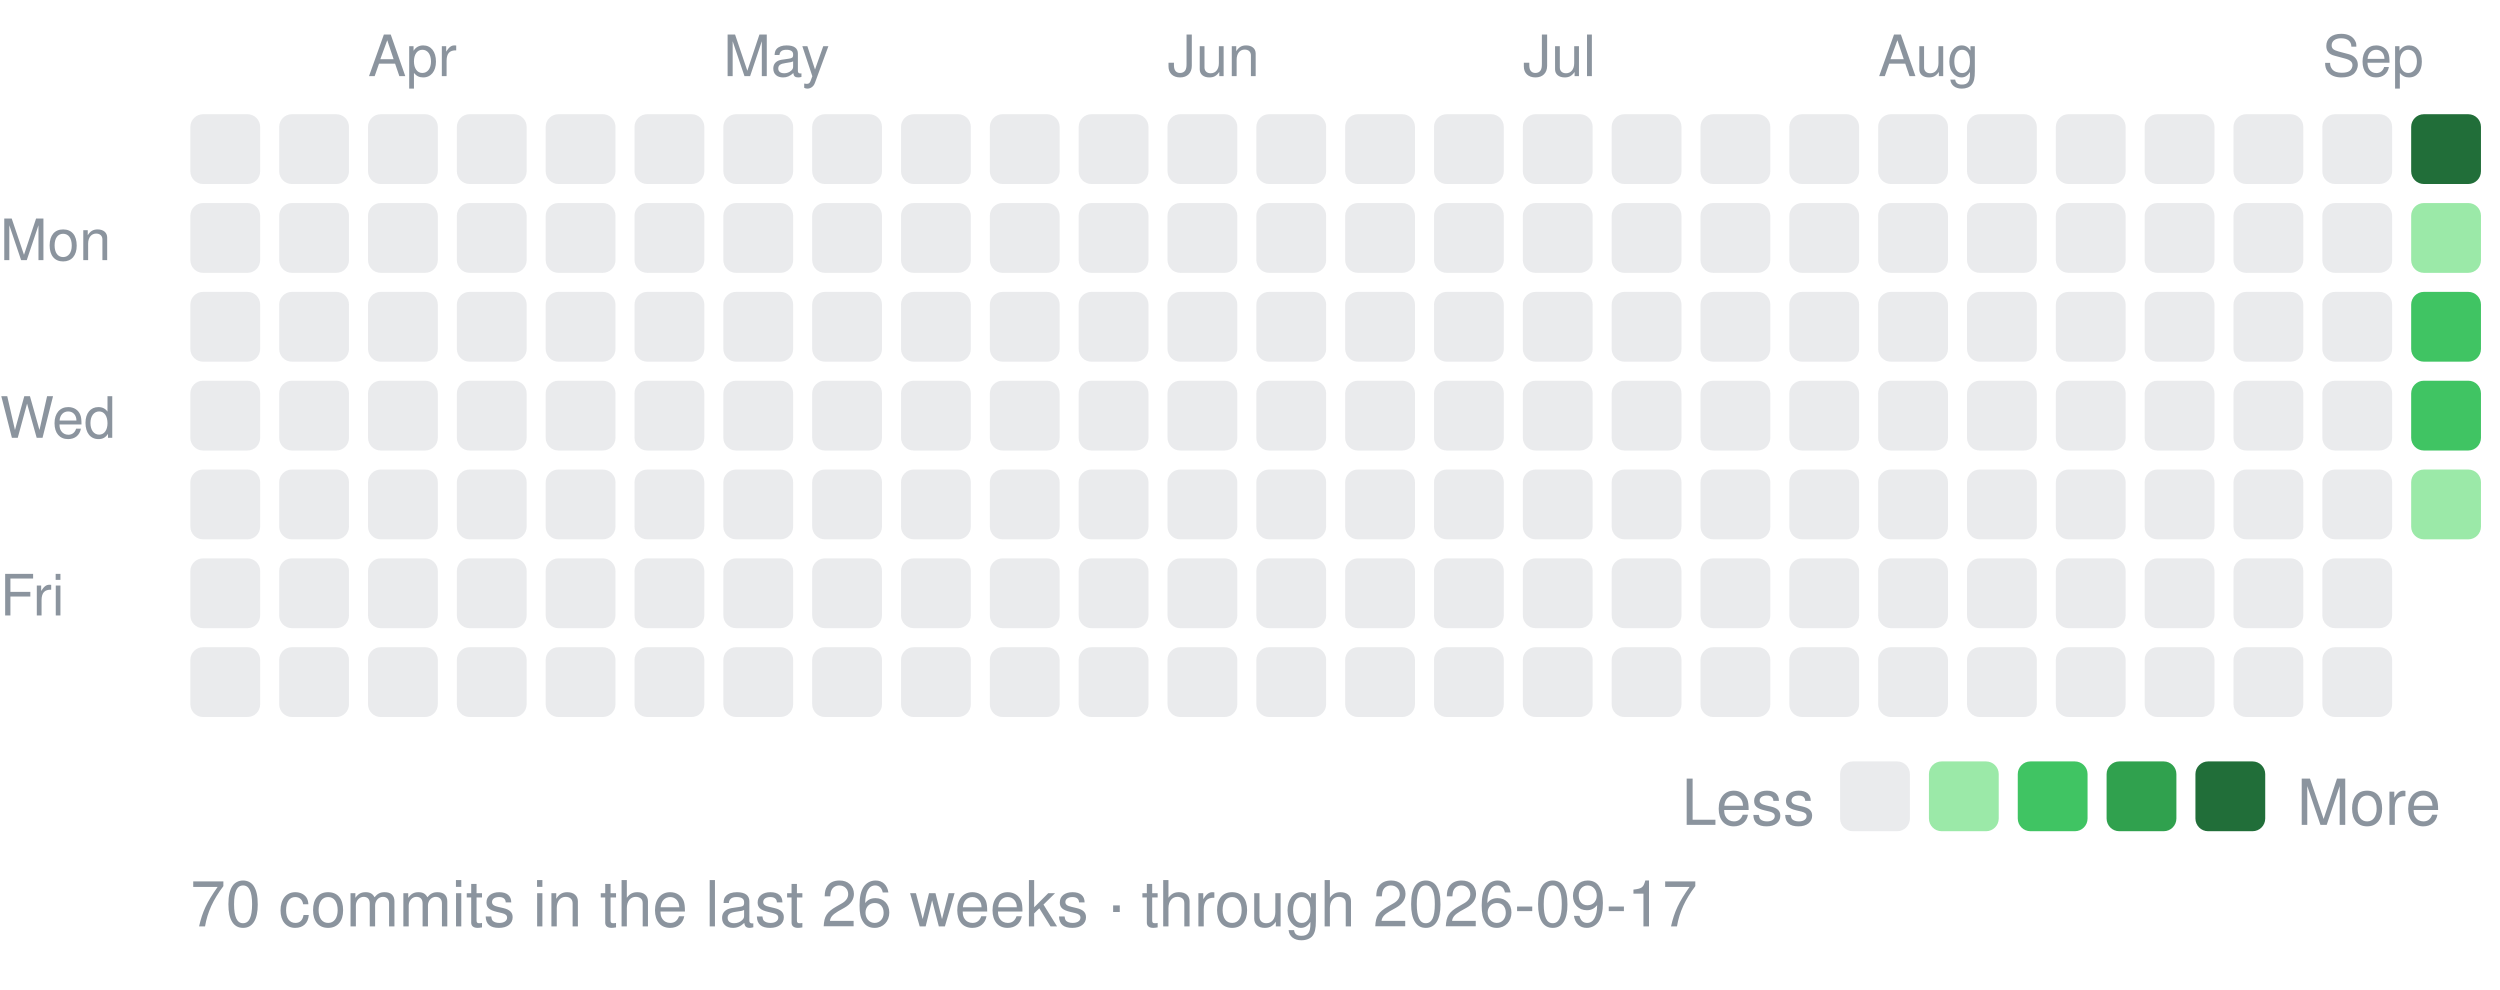
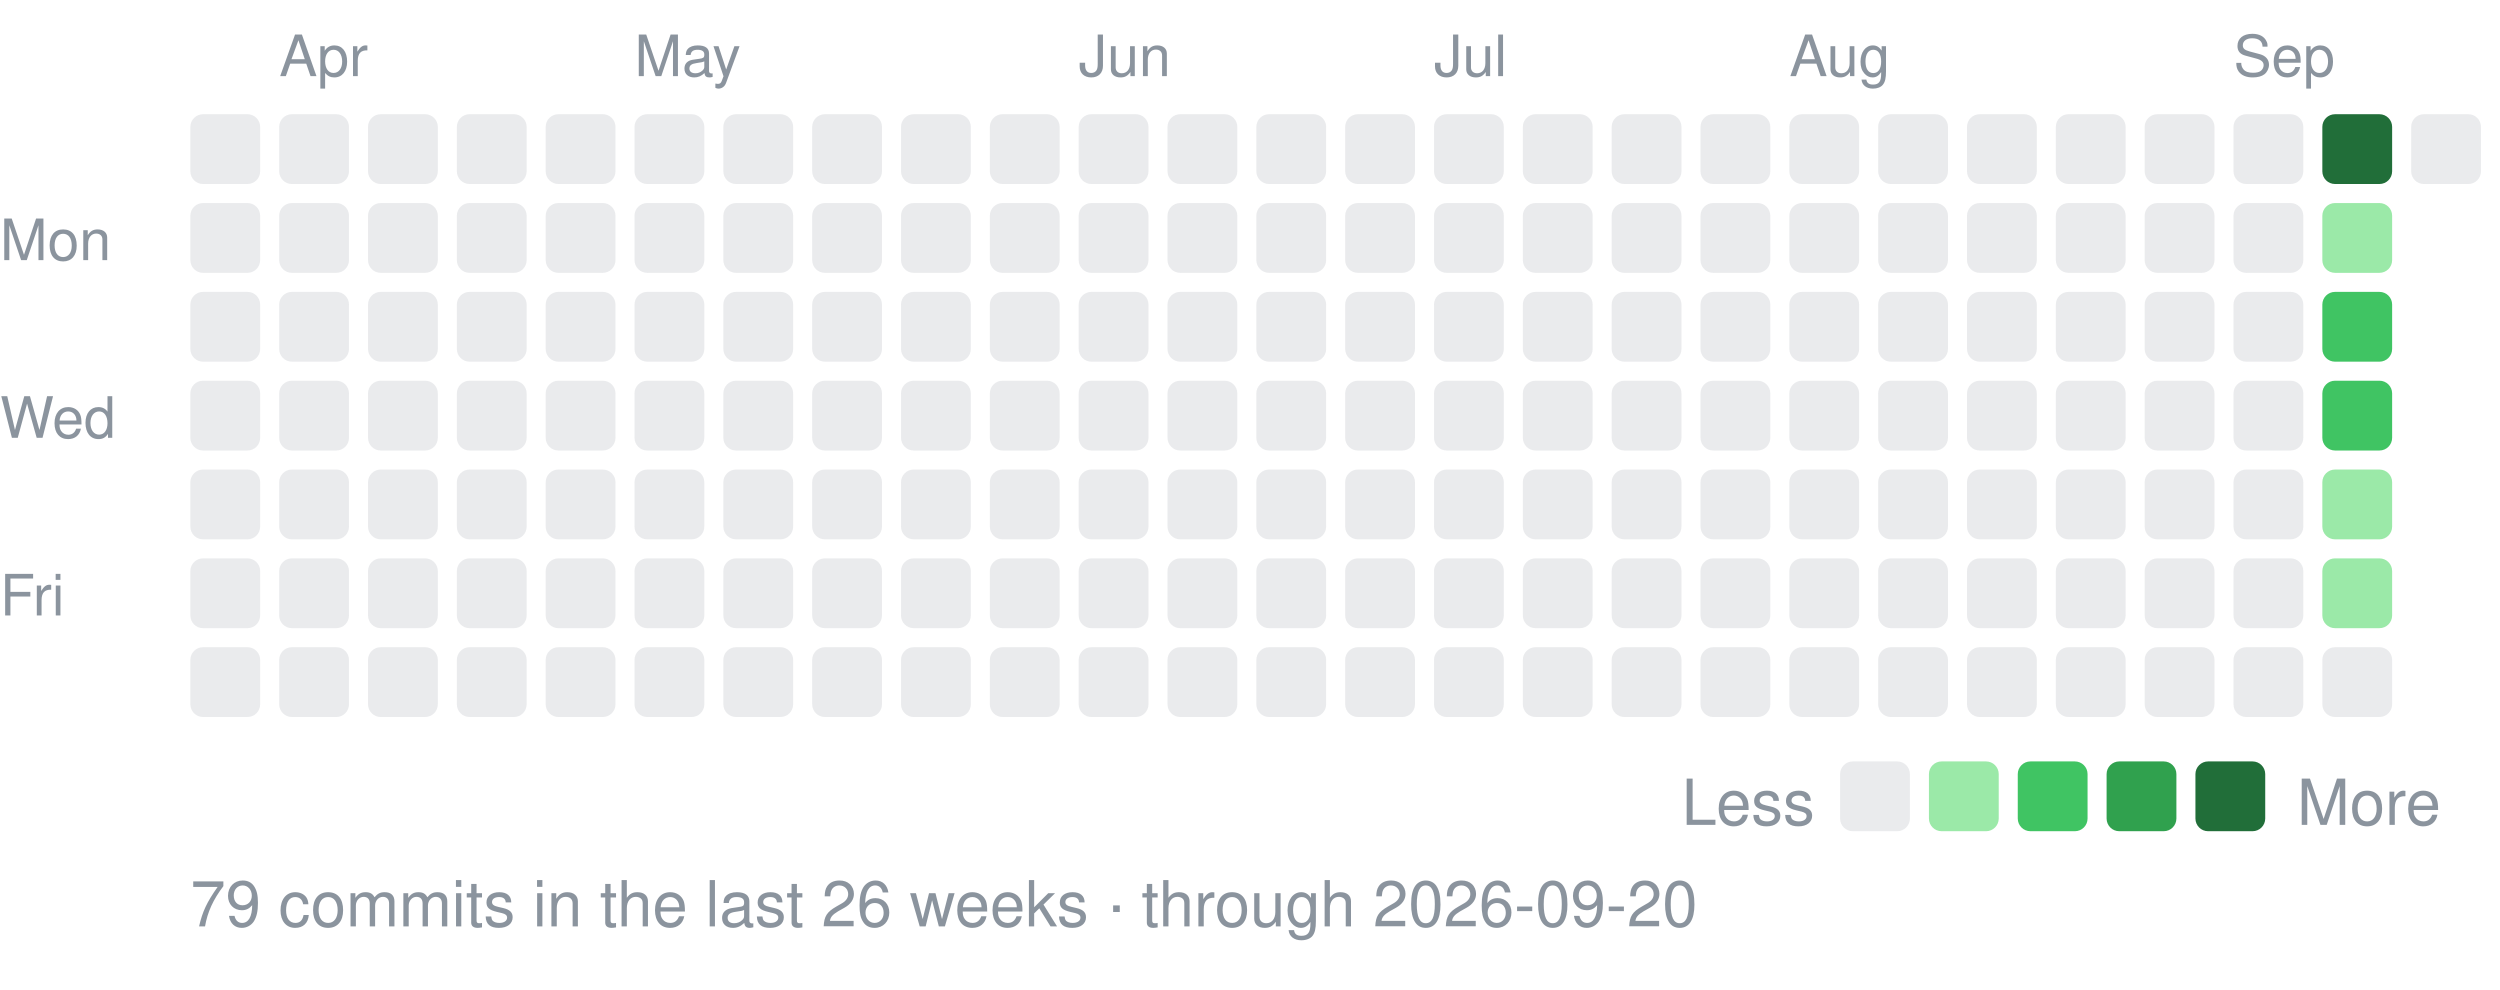
<svg xmlns="http://www.w3.org/2000/svg" width="394" height="156" viewBox="0 0 394 156" role="img">
  <g font-family="-apple-system,BlinkMacSystemFont,Segoe UI,Helvetica,Arial,PingFang SC,sans-serif" font-size="9" fill="#8b949e">
-     <text x="58" y="12">Apr</text>
-     <text x="114" y="12">May</text>
-     <text x="184" y="12">Jun</text>
-     <text x="240" y="12">Jul</text>
-     <text x="296" y="12">Aug</text>
-     <text x="366" y="12">Sep</text>
+     <text x="44" y="12">Apr</text>
+     <text x="100" y="12">May</text>
+     <text x="170" y="12">Jun</text>
+     <text x="226" y="12">Jul</text>
+     <text x="282" y="12">Aug</text>
+     <text x="352" y="12">Sep</text>
    <text x="0" y="41">Mon</text>
    <text x="0" y="69">Wed</text>
    <text x="0" y="97">Fri</text>
  </g>
  <rect x="30" y="18" width="11" height="11" rx="2" fill="rgba(139,148,158,0.18)" />
  <rect x="30" y="32" width="11" height="11" rx="2" fill="rgba(139,148,158,0.18)" />
  <rect x="30" y="46" width="11" height="11" rx="2" fill="rgba(139,148,158,0.18)" />
  <rect x="30" y="60" width="11" height="11" rx="2" fill="rgba(139,148,158,0.18)" />
  <rect x="30" y="74" width="11" height="11" rx="2" fill="rgba(139,148,158,0.18)" />
  <rect x="30" y="88" width="11" height="11" rx="2" fill="rgba(139,148,158,0.18)" />
  <rect x="30" y="102" width="11" height="11" rx="2" fill="rgba(139,148,158,0.18)" />
  <rect x="44" y="18" width="11" height="11" rx="2" fill="rgba(139,148,158,0.18)" />
  <rect x="44" y="32" width="11" height="11" rx="2" fill="rgba(139,148,158,0.18)" />
  <rect x="44" y="46" width="11" height="11" rx="2" fill="rgba(139,148,158,0.18)" />
  <rect x="44" y="60" width="11" height="11" rx="2" fill="rgba(139,148,158,0.18)" />
  <rect x="44" y="74" width="11" height="11" rx="2" fill="rgba(139,148,158,0.18)" />
  <rect x="44" y="88" width="11" height="11" rx="2" fill="rgba(139,148,158,0.18)" />
  <rect x="44" y="102" width="11" height="11" rx="2" fill="rgba(139,148,158,0.18)" />
  <rect x="58" y="18" width="11" height="11" rx="2" fill="rgba(139,148,158,0.18)" />
  <rect x="58" y="32" width="11" height="11" rx="2" fill="rgba(139,148,158,0.18)" />
  <rect x="58" y="46" width="11" height="11" rx="2" fill="rgba(139,148,158,0.18)" />
  <rect x="58" y="60" width="11" height="11" rx="2" fill="rgba(139,148,158,0.18)" />
  <rect x="58" y="74" width="11" height="11" rx="2" fill="rgba(139,148,158,0.18)" />
  <rect x="58" y="88" width="11" height="11" rx="2" fill="rgba(139,148,158,0.18)" />
  <rect x="58" y="102" width="11" height="11" rx="2" fill="rgba(139,148,158,0.18)" />
  <rect x="72" y="18" width="11" height="11" rx="2" fill="rgba(139,148,158,0.18)" />
  <rect x="72" y="32" width="11" height="11" rx="2" fill="rgba(139,148,158,0.18)" />
  <rect x="72" y="46" width="11" height="11" rx="2" fill="rgba(139,148,158,0.18)" />
  <rect x="72" y="60" width="11" height="11" rx="2" fill="rgba(139,148,158,0.18)" />
  <rect x="72" y="74" width="11" height="11" rx="2" fill="rgba(139,148,158,0.18)" />
  <rect x="72" y="88" width="11" height="11" rx="2" fill="rgba(139,148,158,0.18)" />
  <rect x="72" y="102" width="11" height="11" rx="2" fill="rgba(139,148,158,0.18)" />
  <rect x="86" y="18" width="11" height="11" rx="2" fill="rgba(139,148,158,0.18)" />
  <rect x="86" y="32" width="11" height="11" rx="2" fill="rgba(139,148,158,0.18)" />
  <rect x="86" y="46" width="11" height="11" rx="2" fill="rgba(139,148,158,0.18)" />
  <rect x="86" y="60" width="11" height="11" rx="2" fill="rgba(139,148,158,0.18)" />
  <rect x="86" y="74" width="11" height="11" rx="2" fill="rgba(139,148,158,0.18)" />
  <rect x="86" y="88" width="11" height="11" rx="2" fill="rgba(139,148,158,0.18)" />
  <rect x="86" y="102" width="11" height="11" rx="2" fill="rgba(139,148,158,0.18)" />
  <rect x="100" y="18" width="11" height="11" rx="2" fill="rgba(139,148,158,0.18)" />
  <rect x="100" y="32" width="11" height="11" rx="2" fill="rgba(139,148,158,0.18)" />
  <rect x="100" y="46" width="11" height="11" rx="2" fill="rgba(139,148,158,0.18)" />
  <rect x="100" y="60" width="11" height="11" rx="2" fill="rgba(139,148,158,0.18)" />
  <rect x="100" y="74" width="11" height="11" rx="2" fill="rgba(139,148,158,0.18)" />
  <rect x="100" y="88" width="11" height="11" rx="2" fill="rgba(139,148,158,0.18)" />
  <rect x="100" y="102" width="11" height="11" rx="2" fill="rgba(139,148,158,0.18)" />
  <rect x="114" y="18" width="11" height="11" rx="2" fill="rgba(139,148,158,0.18)" />
  <rect x="114" y="32" width="11" height="11" rx="2" fill="rgba(139,148,158,0.18)" />
  <rect x="114" y="46" width="11" height="11" rx="2" fill="rgba(139,148,158,0.18)" />
  <rect x="114" y="60" width="11" height="11" rx="2" fill="rgba(139,148,158,0.18)" />
  <rect x="114" y="74" width="11" height="11" rx="2" fill="rgba(139,148,158,0.18)" />
  <rect x="114" y="88" width="11" height="11" rx="2" fill="rgba(139,148,158,0.18)" />
  <rect x="114" y="102" width="11" height="11" rx="2" fill="rgba(139,148,158,0.18)" />
  <rect x="128" y="18" width="11" height="11" rx="2" fill="rgba(139,148,158,0.18)" />
  <rect x="128" y="32" width="11" height="11" rx="2" fill="rgba(139,148,158,0.18)" />
  <rect x="128" y="46" width="11" height="11" rx="2" fill="rgba(139,148,158,0.18)" />
  <rect x="128" y="60" width="11" height="11" rx="2" fill="rgba(139,148,158,0.18)" />
  <rect x="128" y="74" width="11" height="11" rx="2" fill="rgba(139,148,158,0.18)" />
  <rect x="128" y="88" width="11" height="11" rx="2" fill="rgba(139,148,158,0.18)" />
  <rect x="128" y="102" width="11" height="11" rx="2" fill="rgba(139,148,158,0.18)" />
  <rect x="142" y="18" width="11" height="11" rx="2" fill="rgba(139,148,158,0.18)" />
  <rect x="142" y="32" width="11" height="11" rx="2" fill="rgba(139,148,158,0.18)" />
  <rect x="142" y="46" width="11" height="11" rx="2" fill="rgba(139,148,158,0.18)" />
  <rect x="142" y="60" width="11" height="11" rx="2" fill="rgba(139,148,158,0.18)" />
  <rect x="142" y="74" width="11" height="11" rx="2" fill="rgba(139,148,158,0.18)" />
  <rect x="142" y="88" width="11" height="11" rx="2" fill="rgba(139,148,158,0.18)" />
  <rect x="142" y="102" width="11" height="11" rx="2" fill="rgba(139,148,158,0.18)" />
  <rect x="156" y="18" width="11" height="11" rx="2" fill="rgba(139,148,158,0.18)" />
  <rect x="156" y="32" width="11" height="11" rx="2" fill="rgba(139,148,158,0.18)" />
  <rect x="156" y="46" width="11" height="11" rx="2" fill="rgba(139,148,158,0.18)" />
  <rect x="156" y="60" width="11" height="11" rx="2" fill="rgba(139,148,158,0.18)" />
  <rect x="156" y="74" width="11" height="11" rx="2" fill="rgba(139,148,158,0.18)" />
  <rect x="156" y="88" width="11" height="11" rx="2" fill="rgba(139,148,158,0.18)" />
  <rect x="156" y="102" width="11" height="11" rx="2" fill="rgba(139,148,158,0.18)" />
  <rect x="170" y="18" width="11" height="11" rx="2" fill="rgba(139,148,158,0.18)" />
  <rect x="170" y="32" width="11" height="11" rx="2" fill="rgba(139,148,158,0.18)" />
  <rect x="170" y="46" width="11" height="11" rx="2" fill="rgba(139,148,158,0.18)" />
  <rect x="170" y="60" width="11" height="11" rx="2" fill="rgba(139,148,158,0.18)" />
  <rect x="170" y="74" width="11" height="11" rx="2" fill="rgba(139,148,158,0.18)" />
  <rect x="170" y="88" width="11" height="11" rx="2" fill="rgba(139,148,158,0.18)" />
  <rect x="170" y="102" width="11" height="11" rx="2" fill="rgba(139,148,158,0.18)" />
  <rect x="184" y="18" width="11" height="11" rx="2" fill="rgba(139,148,158,0.18)" />
  <rect x="184" y="32" width="11" height="11" rx="2" fill="rgba(139,148,158,0.18)" />
  <rect x="184" y="46" width="11" height="11" rx="2" fill="rgba(139,148,158,0.18)" />
  <rect x="184" y="60" width="11" height="11" rx="2" fill="rgba(139,148,158,0.18)" />
  <rect x="184" y="74" width="11" height="11" rx="2" fill="rgba(139,148,158,0.18)" />
  <rect x="184" y="88" width="11" height="11" rx="2" fill="rgba(139,148,158,0.18)" />
  <rect x="184" y="102" width="11" height="11" rx="2" fill="rgba(139,148,158,0.18)" />
  <rect x="198" y="18" width="11" height="11" rx="2" fill="rgba(139,148,158,0.18)" />
  <rect x="198" y="32" width="11" height="11" rx="2" fill="rgba(139,148,158,0.18)" />
  <rect x="198" y="46" width="11" height="11" rx="2" fill="rgba(139,148,158,0.18)" />
  <rect x="198" y="60" width="11" height="11" rx="2" fill="rgba(139,148,158,0.18)" />
  <rect x="198" y="74" width="11" height="11" rx="2" fill="rgba(139,148,158,0.18)" />
  <rect x="198" y="88" width="11" height="11" rx="2" fill="rgba(139,148,158,0.18)" />
  <rect x="198" y="102" width="11" height="11" rx="2" fill="rgba(139,148,158,0.18)" />
  <rect x="212" y="18" width="11" height="11" rx="2" fill="rgba(139,148,158,0.18)" />
  <rect x="212" y="32" width="11" height="11" rx="2" fill="rgba(139,148,158,0.18)" />
  <rect x="212" y="46" width="11" height="11" rx="2" fill="rgba(139,148,158,0.18)" />
  <rect x="212" y="60" width="11" height="11" rx="2" fill="rgba(139,148,158,0.18)" />
  <rect x="212" y="74" width="11" height="11" rx="2" fill="rgba(139,148,158,0.18)" />
  <rect x="212" y="88" width="11" height="11" rx="2" fill="rgba(139,148,158,0.18)" />
  <rect x="212" y="102" width="11" height="11" rx="2" fill="rgba(139,148,158,0.18)" />
  <rect x="226" y="18" width="11" height="11" rx="2" fill="rgba(139,148,158,0.18)" />
  <rect x="226" y="32" width="11" height="11" rx="2" fill="rgba(139,148,158,0.18)" />
  <rect x="226" y="46" width="11" height="11" rx="2" fill="rgba(139,148,158,0.18)" />
  <rect x="226" y="60" width="11" height="11" rx="2" fill="rgba(139,148,158,0.18)" />
  <rect x="226" y="74" width="11" height="11" rx="2" fill="rgba(139,148,158,0.18)" />
  <rect x="226" y="88" width="11" height="11" rx="2" fill="rgba(139,148,158,0.18)" />
  <rect x="226" y="102" width="11" height="11" rx="2" fill="rgba(139,148,158,0.18)" />
  <rect x="240" y="18" width="11" height="11" rx="2" fill="rgba(139,148,158,0.18)" />
  <rect x="240" y="32" width="11" height="11" rx="2" fill="rgba(139,148,158,0.18)" />
  <rect x="240" y="46" width="11" height="11" rx="2" fill="rgba(139,148,158,0.18)" />
  <rect x="240" y="60" width="11" height="11" rx="2" fill="rgba(139,148,158,0.18)" />
  <rect x="240" y="74" width="11" height="11" rx="2" fill="rgba(139,148,158,0.18)" />
  <rect x="240" y="88" width="11" height="11" rx="2" fill="rgba(139,148,158,0.18)" />
  <rect x="240" y="102" width="11" height="11" rx="2" fill="rgba(139,148,158,0.18)" />
  <rect x="254" y="18" width="11" height="11" rx="2" fill="rgba(139,148,158,0.18)" />
  <rect x="254" y="32" width="11" height="11" rx="2" fill="rgba(139,148,158,0.18)" />
  <rect x="254" y="46" width="11" height="11" rx="2" fill="rgba(139,148,158,0.18)" />
  <rect x="254" y="60" width="11" height="11" rx="2" fill="rgba(139,148,158,0.18)" />
  <rect x="254" y="74" width="11" height="11" rx="2" fill="rgba(139,148,158,0.18)" />
  <rect x="254" y="88" width="11" height="11" rx="2" fill="rgba(139,148,158,0.18)" />
  <rect x="254" y="102" width="11" height="11" rx="2" fill="rgba(139,148,158,0.18)" />
  <rect x="268" y="18" width="11" height="11" rx="2" fill="rgba(139,148,158,0.18)" />
  <rect x="268" y="32" width="11" height="11" rx="2" fill="rgba(139,148,158,0.18)" />
  <rect x="268" y="46" width="11" height="11" rx="2" fill="rgba(139,148,158,0.18)" />
  <rect x="268" y="60" width="11" height="11" rx="2" fill="rgba(139,148,158,0.18)" />
  <rect x="268" y="74" width="11" height="11" rx="2" fill="rgba(139,148,158,0.18)" />
  <rect x="268" y="88" width="11" height="11" rx="2" fill="rgba(139,148,158,0.18)" />
  <rect x="268" y="102" width="11" height="11" rx="2" fill="rgba(139,148,158,0.18)" />
  <rect x="282" y="18" width="11" height="11" rx="2" fill="rgba(139,148,158,0.18)" />
  <rect x="282" y="32" width="11" height="11" rx="2" fill="rgba(139,148,158,0.18)" />
  <rect x="282" y="46" width="11" height="11" rx="2" fill="rgba(139,148,158,0.18)" />
  <rect x="282" y="60" width="11" height="11" rx="2" fill="rgba(139,148,158,0.18)" />
  <rect x="282" y="74" width="11" height="11" rx="2" fill="rgba(139,148,158,0.18)" />
  <rect x="282" y="88" width="11" height="11" rx="2" fill="rgba(139,148,158,0.18)" />
  <rect x="282" y="102" width="11" height="11" rx="2" fill="rgba(139,148,158,0.18)" />
  <rect x="296" y="18" width="11" height="11" rx="2" fill="rgba(139,148,158,0.18)" />
  <rect x="296" y="32" width="11" height="11" rx="2" fill="rgba(139,148,158,0.18)" />
  <rect x="296" y="46" width="11" height="11" rx="2" fill="rgba(139,148,158,0.18)" />
  <rect x="296" y="60" width="11" height="11" rx="2" fill="rgba(139,148,158,0.18)" />
  <rect x="296" y="74" width="11" height="11" rx="2" fill="rgba(139,148,158,0.18)" />
  <rect x="296" y="88" width="11" height="11" rx="2" fill="rgba(139,148,158,0.18)" />
  <rect x="296" y="102" width="11" height="11" rx="2" fill="rgba(139,148,158,0.18)" />
  <rect x="310" y="18" width="11" height="11" rx="2" fill="rgba(139,148,158,0.18)" />
  <rect x="310" y="32" width="11" height="11" rx="2" fill="rgba(139,148,158,0.18)" />
  <rect x="310" y="46" width="11" height="11" rx="2" fill="rgba(139,148,158,0.18)" />
  <rect x="310" y="60" width="11" height="11" rx="2" fill="rgba(139,148,158,0.18)" />
  <rect x="310" y="74" width="11" height="11" rx="2" fill="rgba(139,148,158,0.18)" />
  <rect x="310" y="88" width="11" height="11" rx="2" fill="rgba(139,148,158,0.18)" />
  <rect x="310" y="102" width="11" height="11" rx="2" fill="rgba(139,148,158,0.18)" />
  <rect x="324" y="18" width="11" height="11" rx="2" fill="rgba(139,148,158,0.18)" />
  <rect x="324" y="32" width="11" height="11" rx="2" fill="rgba(139,148,158,0.18)" />
  <rect x="324" y="46" width="11" height="11" rx="2" fill="rgba(139,148,158,0.18)" />
  <rect x="324" y="60" width="11" height="11" rx="2" fill="rgba(139,148,158,0.18)" />
  <rect x="324" y="74" width="11" height="11" rx="2" fill="rgba(139,148,158,0.18)" />
  <rect x="324" y="88" width="11" height="11" rx="2" fill="rgba(139,148,158,0.18)" />
  <rect x="324" y="102" width="11" height="11" rx="2" fill="rgba(139,148,158,0.18)" />
  <rect x="338" y="18" width="11" height="11" rx="2" fill="rgba(139,148,158,0.18)" />
  <rect x="338" y="32" width="11" height="11" rx="2" fill="rgba(139,148,158,0.18)" />
  <rect x="338" y="46" width="11" height="11" rx="2" fill="rgba(139,148,158,0.18)" />
  <rect x="338" y="60" width="11" height="11" rx="2" fill="rgba(139,148,158,0.18)" />
  <rect x="338" y="74" width="11" height="11" rx="2" fill="rgba(139,148,158,0.18)" />
  <rect x="338" y="88" width="11" height="11" rx="2" fill="rgba(139,148,158,0.18)" />
  <rect x="338" y="102" width="11" height="11" rx="2" fill="rgba(139,148,158,0.18)" />
  <rect x="352" y="18" width="11" height="11" rx="2" fill="rgba(139,148,158,0.18)" />
  <rect x="352" y="32" width="11" height="11" rx="2" fill="rgba(139,148,158,0.18)" />
  <rect x="352" y="46" width="11" height="11" rx="2" fill="rgba(139,148,158,0.18)" />
  <rect x="352" y="60" width="11" height="11" rx="2" fill="rgba(139,148,158,0.18)" />
  <rect x="352" y="74" width="11" height="11" rx="2" fill="rgba(139,148,158,0.18)" />
  <rect x="352" y="88" width="11" height="11" rx="2" fill="rgba(139,148,158,0.18)" />
  <rect x="352" y="102" width="11" height="11" rx="2" fill="rgba(139,148,158,0.18)" />
-   <rect x="366" y="18" width="11" height="11" rx="2" fill="rgba(139,148,158,0.18)" />
-   <rect x="366" y="32" width="11" height="11" rx="2" fill="rgba(139,148,158,0.18)" />
-   <rect x="366" y="46" width="11" height="11" rx="2" fill="rgba(139,148,158,0.18)" />
-   <rect x="366" y="60" width="11" height="11" rx="2" fill="rgba(139,148,158,0.18)" />
-   <rect x="366" y="74" width="11" height="11" rx="2" fill="rgba(139,148,158,0.18)" />
-   <rect x="366" y="88" width="11" height="11" rx="2" fill="rgba(139,148,158,0.18)" />
+   <rect x="366" y="18" width="11" height="11" rx="2" fill="#216e39" />
+   <rect x="366" y="32" width="11" height="11" rx="2" fill="#9be9a8" />
+   <rect x="366" y="46" width="11" height="11" rx="2" fill="#40c463" />
+   <rect x="366" y="60" width="11" height="11" rx="2" fill="#40c463" />
+   <rect x="366" y="74" width="11" height="11" rx="2" fill="#9be9a8" />
+   <rect x="366" y="88" width="11" height="11" rx="2" fill="#9be9a8" />
  <rect x="366" y="102" width="11" height="11" rx="2" fill="rgba(139,148,158,0.18)" />
-   <rect x="380" y="18" width="11" height="11" rx="2" fill="#216e39" />
-   <rect x="380" y="32" width="11" height="11" rx="2" fill="#9be9a8" />
-   <rect x="380" y="46" width="11" height="11" rx="2" fill="#40c463" />
-   <rect x="380" y="60" width="11" height="11" rx="2" fill="#40c463" />
-   <rect x="380" y="74" width="11" height="11" rx="2" fill="#9be9a8" />
+   <rect x="380" y="18" width="11" height="11" rx="2" fill="rgba(139,148,158,0.18)" />
  <g font-family="-apple-system,BlinkMacSystemFont,Segoe UI,Helvetica,Arial,PingFang SC,sans-serif" font-size="10" fill="#8b949e">
-     <text x="30" y="146">70 commits in the last 26 weeks · through 2026-09-17</text>
+     <text x="30" y="146">79 commits in the last 26 weeks · through 2026-09-20</text>
    <text x="286" y="130" text-anchor="end">Less</text>
    <rect x="290" y="120" width="11" height="11" rx="2" fill="rgba(139,148,158,0.18)" />
    <rect x="304" y="120" width="11" height="11" rx="2" fill="#9be9a8" />
    <rect x="318" y="120" width="11" height="11" rx="2" fill="#40c463" />
    <rect x="332" y="120" width="11" height="11" rx="2" fill="#30a14e" />
    <rect x="346" y="120" width="11" height="11" rx="2" fill="#216e39" />
    <text x="362" y="130">More</text>
  </g>
</svg>
